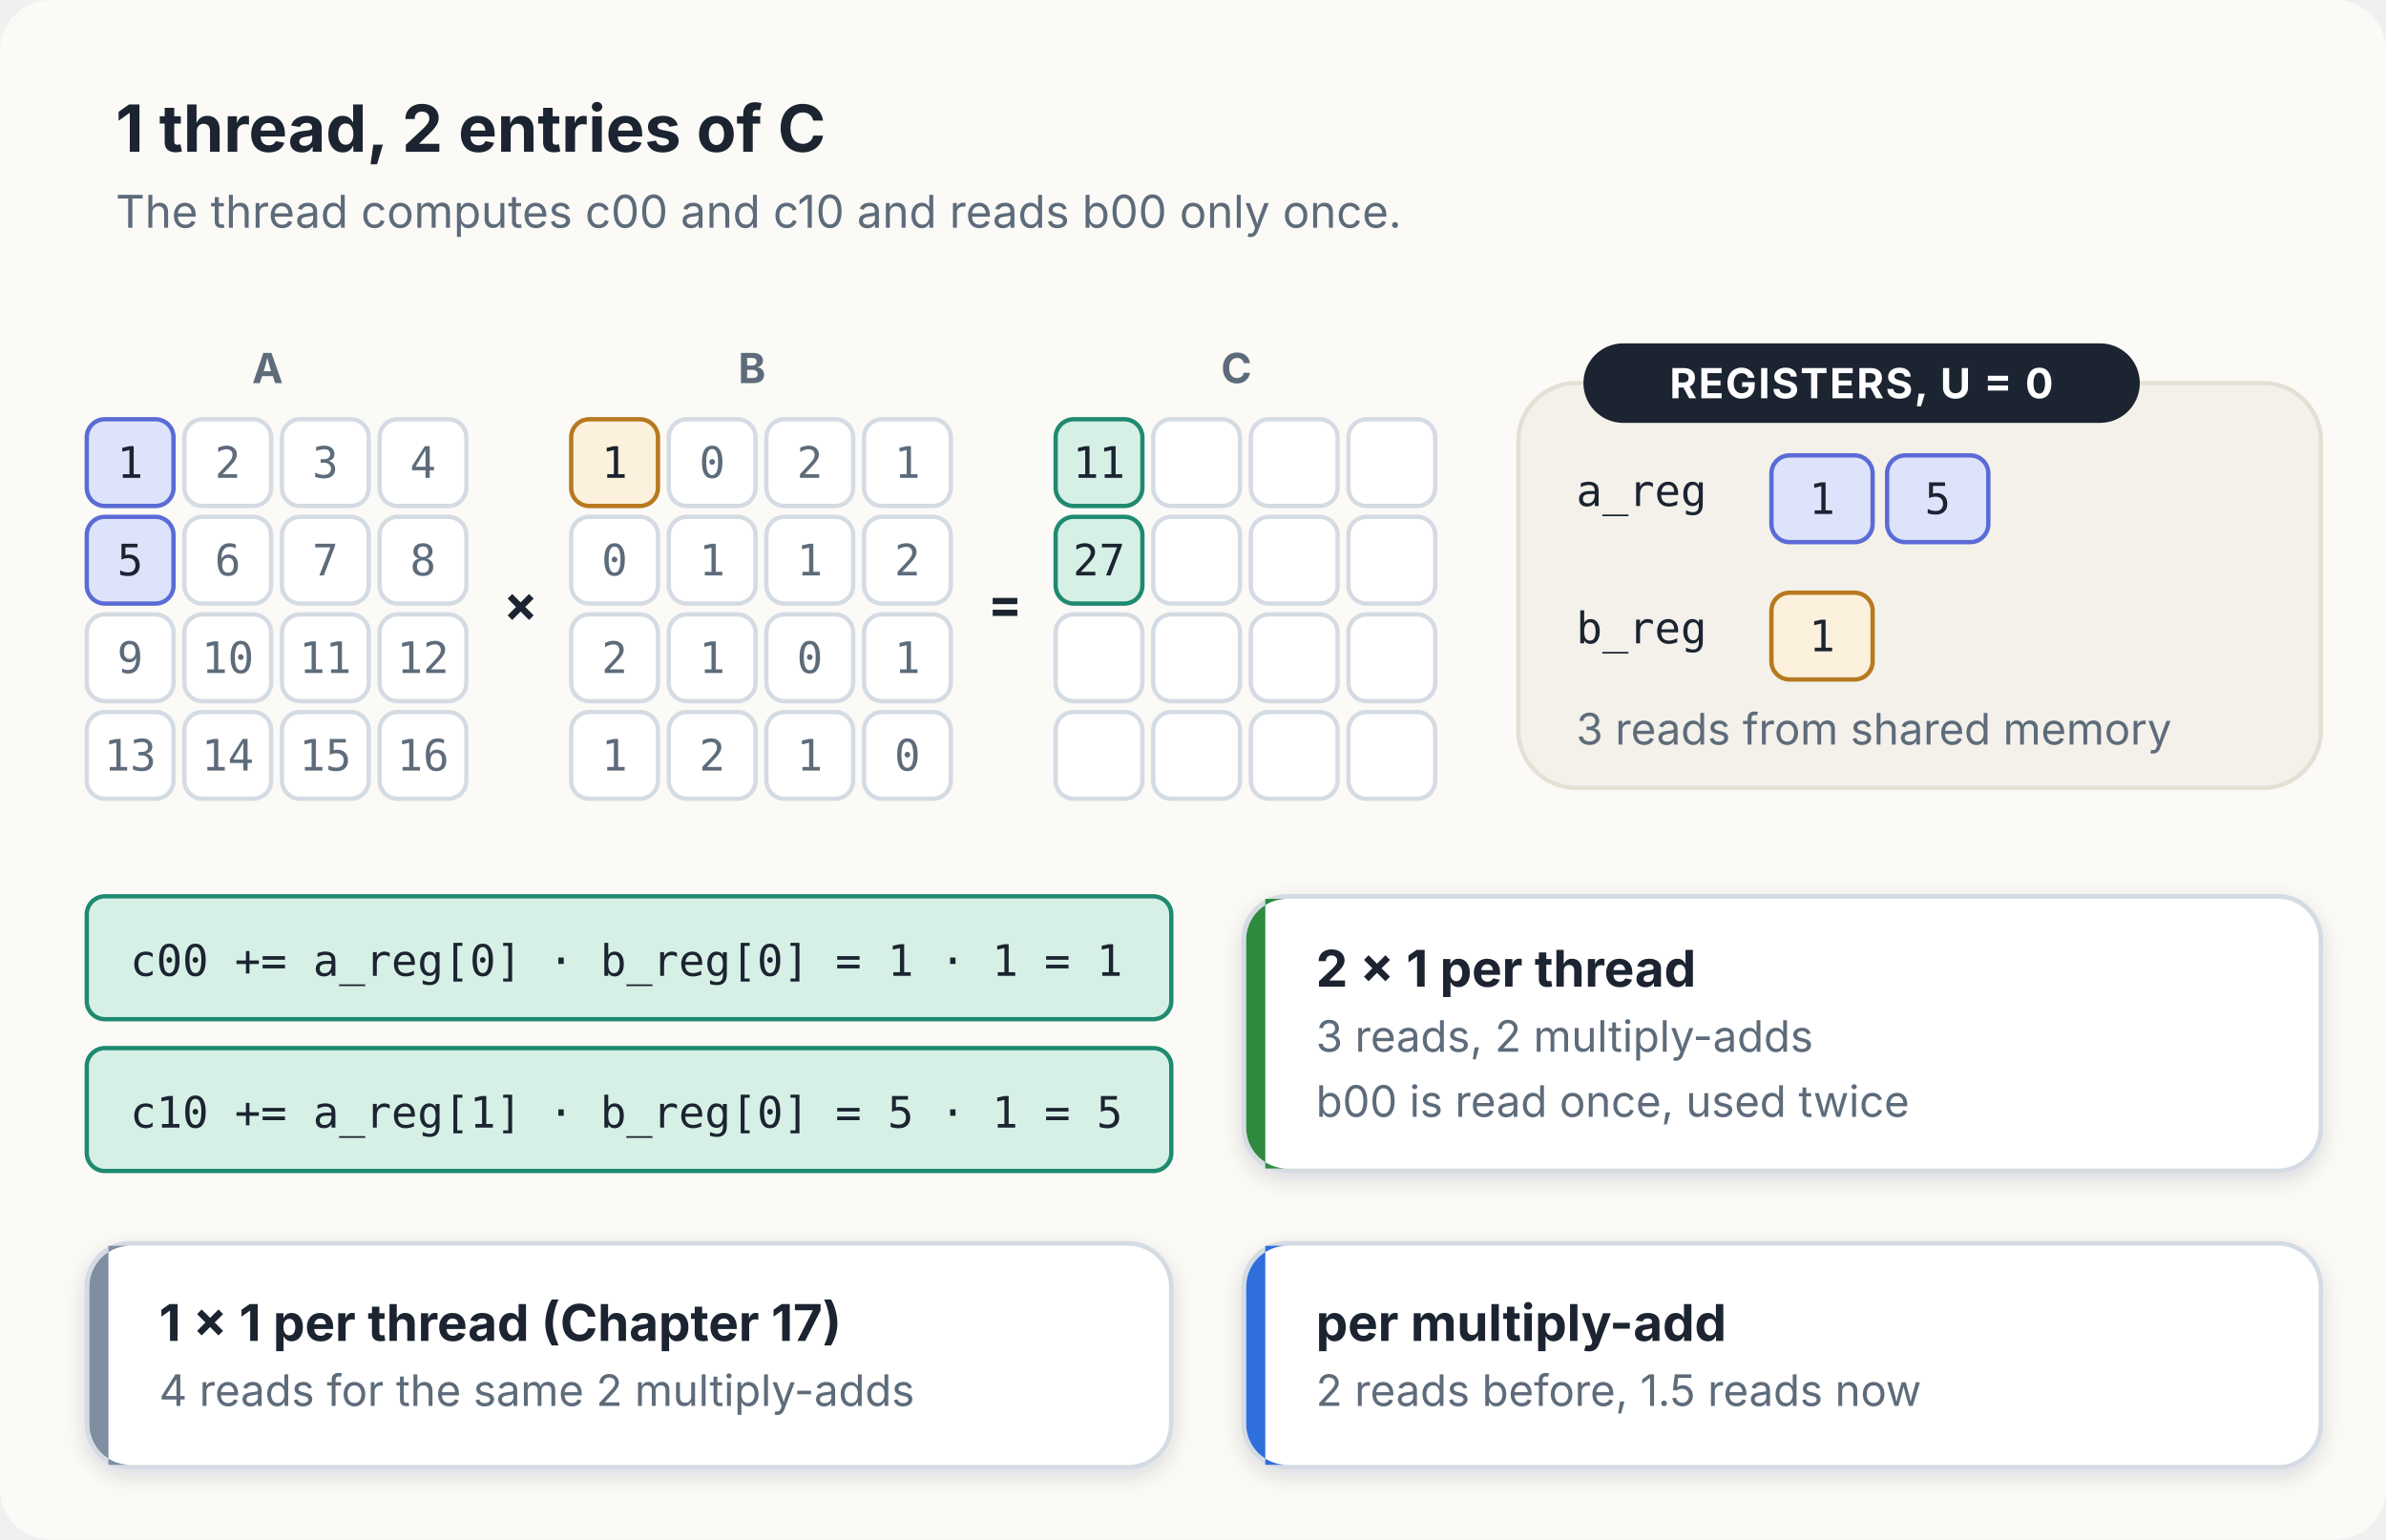
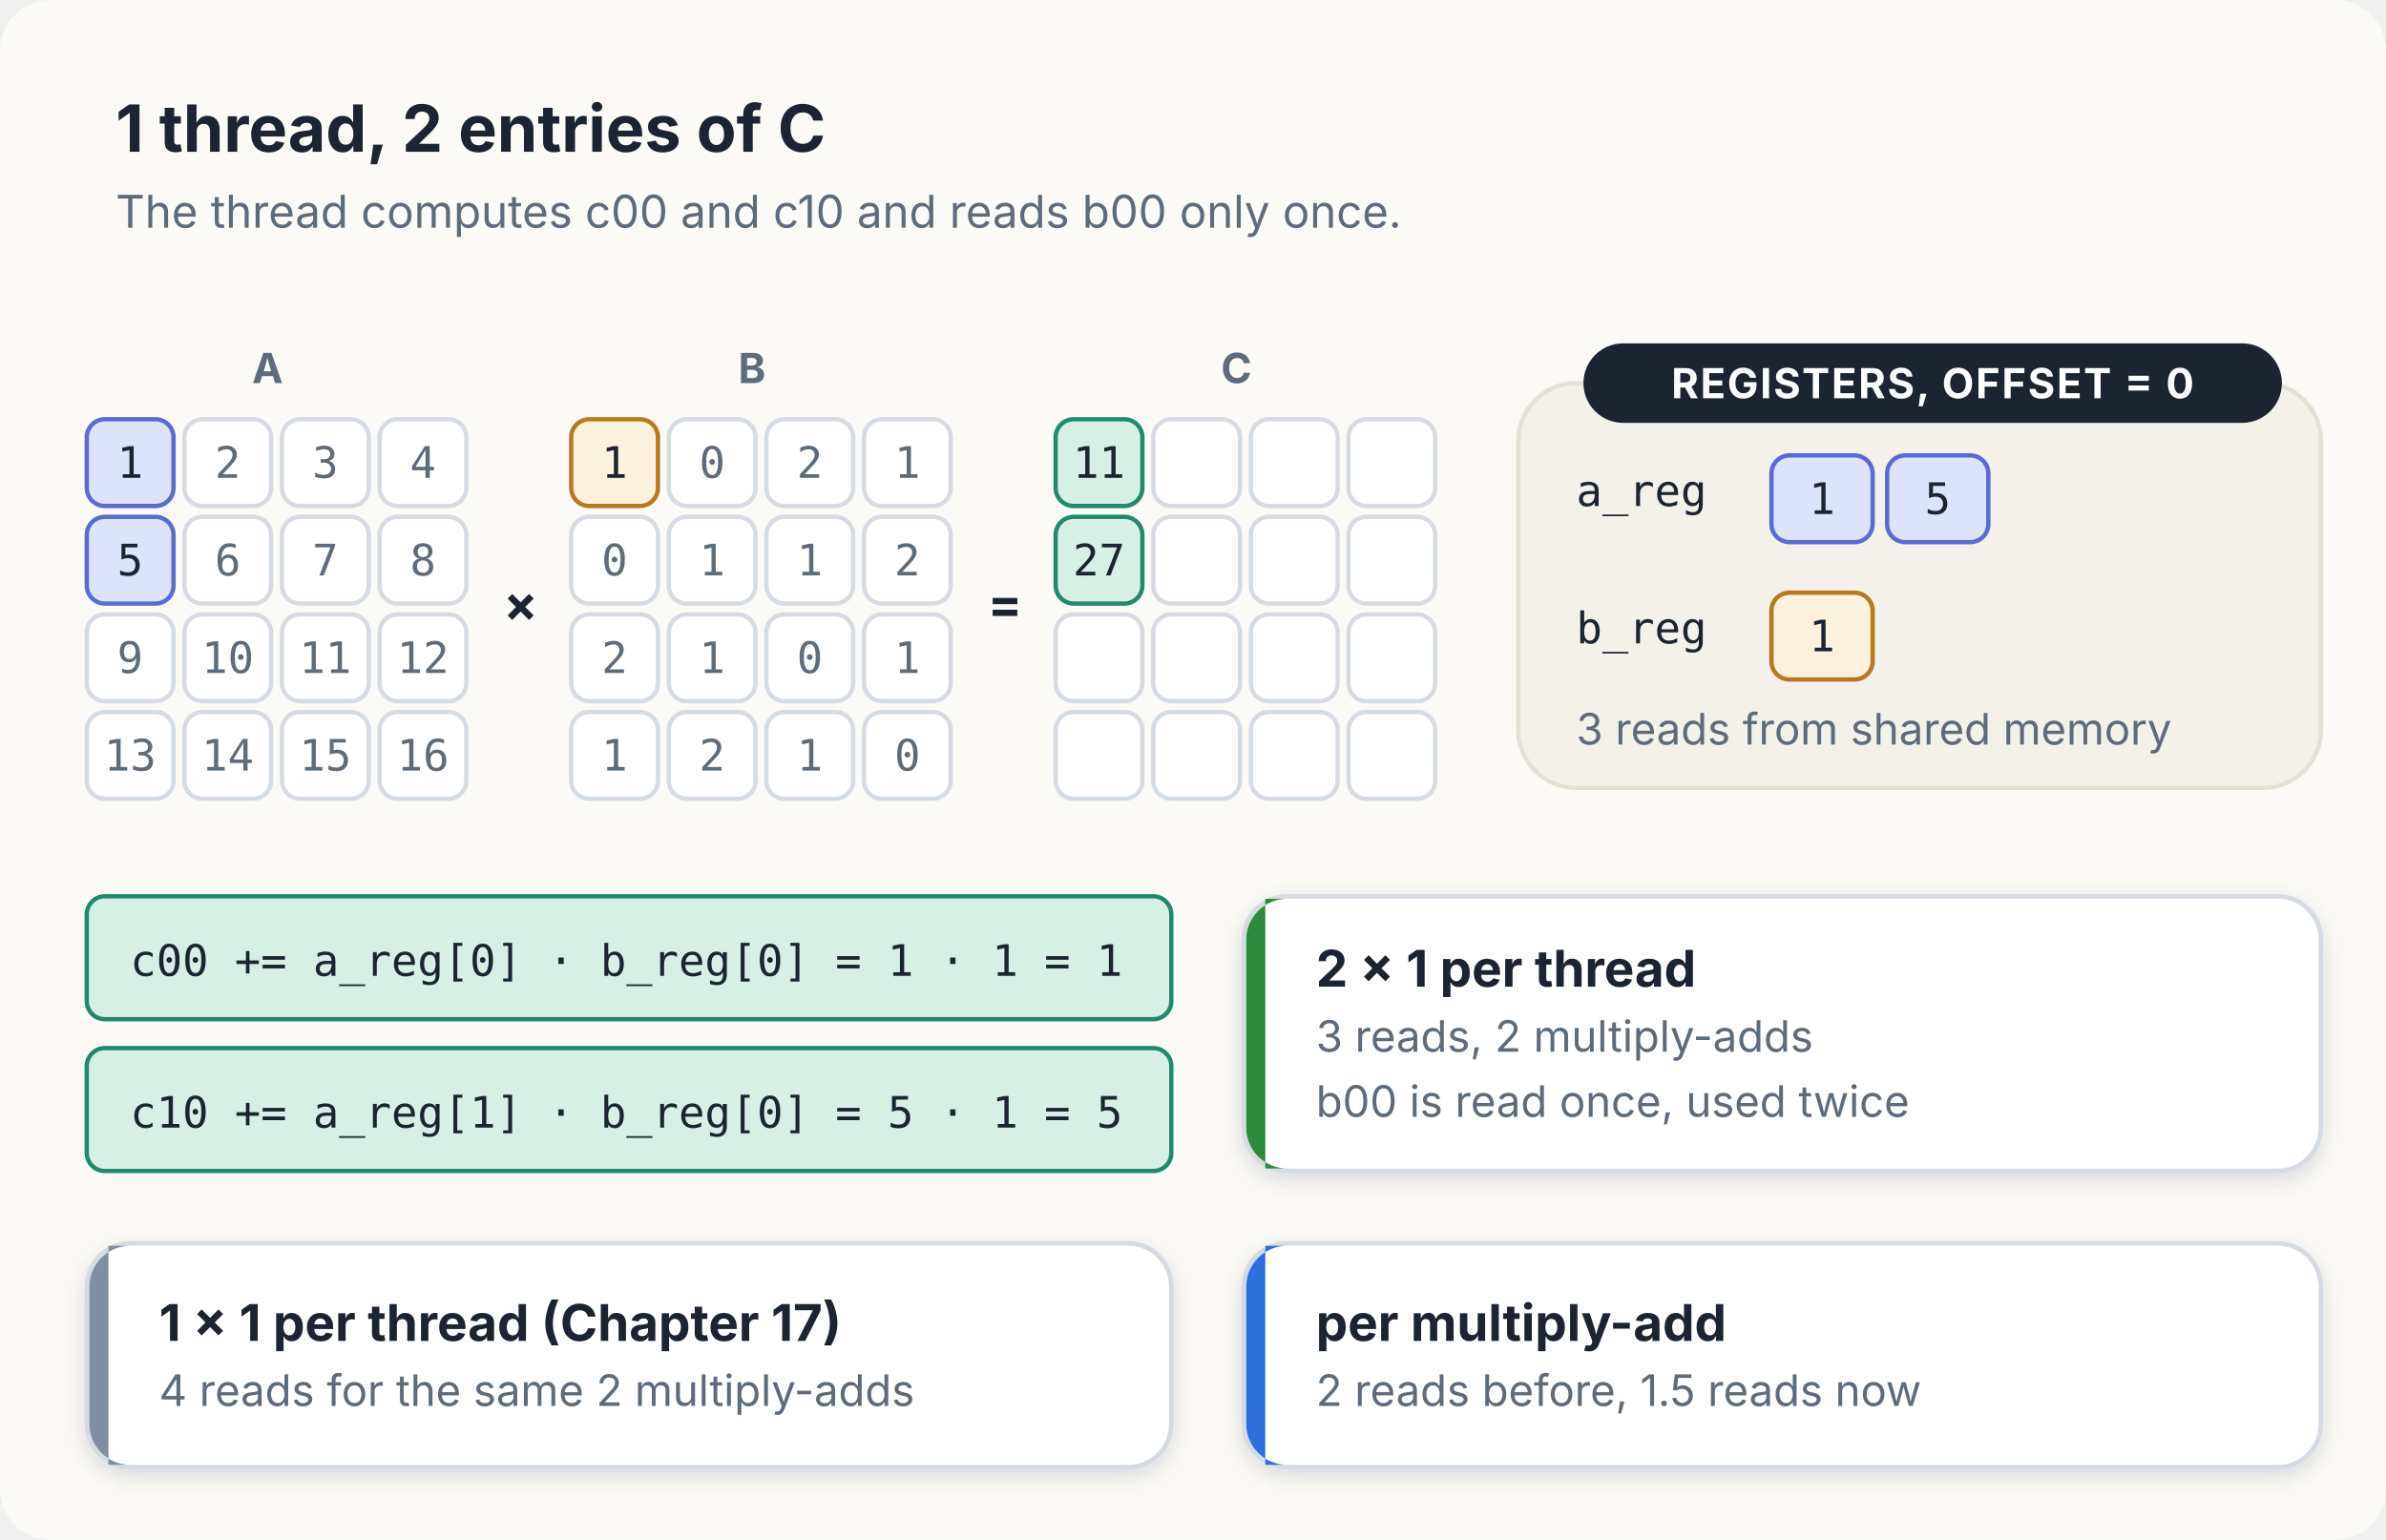
- <svg xmlns="http://www.w3.org/2000/svg" viewBox="0 0 660 426" width="660" height="426" role="img" aria-label="A, B and C of the 4 by 4 example. a00 = 1 and a10 = 5 of A, b00 = 1 of B, and c00 and c10 of C are highlighted. In registers at u = 0: a_reg = 1, 5 and b_reg = 1, 3 reads from shared memory. The thread adds 1 times 1 = 1 to c00 and 5 times 1 = 5 to c10: 3 reads for 2 multiply-adds, because b00 is read once and used twice. 2 threads of Chapter 17 needed 4 reads for the same 2 multiply-adds: 1.5 reads per multiply-add instead of 2.">
+ <svg xmlns="http://www.w3.org/2000/svg" viewBox="0 0 660 426" width="660" height="426" role="img" aria-label="A, B and C of the 4 by 4 example. a00 = 1 and a10 = 5 of A, b00 = 1 of B, and c00 and c10 of C are highlighted. In registers at offset = 0: a_reg = 1, 5 and b_reg = 1, 3 reads from shared memory. The thread adds 1 times 1 = 1 to c00 and 5 times 1 = 5 to c10: 3 reads for 2 multiply-adds, because b00 is read once and used twice. 2 threads of Chapter 17 needed 4 reads for the same 2 multiply-adds: 1.5 reads per multiply-add instead of 2.">
  <style>
    text { font-family: Inter, "Segoe UI", "Helvetica Neue", Helvetica, Arial, sans-serif; fill: #1B2430; }
    .title { font-size: 18px; font-weight: 650; }
    .lede { font-size: 12.5px; fill: #5D6B7A; }
    .name { font-size: 14px; font-weight: 650; }
    .sub { font-size: 12px; fill: #5D6B7A; }
    .note { font-size: 12px; fill: #5D6B7A; }
    .tab { font-size: 11.5px; font-weight: 650; letter-spacing: 0.04em; fill: #5D6B7A; }
    .mono { font-family: "JetBrains Mono", "SF Mono", Menlo, Consolas, monospace; font-size: 12px; }
    .dim { fill: #8794A3; }
    .strong { font-weight: 700; }
    .trap { fill: #CF4526; font-weight: 700; }
    .pill { font-size: 11px; font-weight: 600; }
    .wire { fill: none; stroke: #3F5873; stroke-width: 1.8; stroke-linecap: round; stroke-linejoin: round; }
    .wire.danger { stroke: #CF4526; stroke-dasharray: 6 5; }
    .wire.idle { stroke: #7F8EA0; stroke-dasharray: 2 5; }
  </style>
  <defs>
    <filter id="lift" x="-10%" y="-10%" width="120%" height="135%">
      <feDropShadow dx="0" dy="2" stdDeviation="3" flood-color="#1B2430" flood-opacity="0.13" />
    </filter>
    <linearGradient id="thor-body" x1="0" y1="0" x2="0" y2="1">
      <stop offset="0" stop-color="#C6CCD5" />
      <stop offset="1" stop-color="#979EA9" />
    </linearGradient>
    <linearGradient id="switch-body" x1="0" y1="0" x2="0" y2="1">
      <stop offset="0" stop-color="#3B4656" />
      <stop offset="1" stop-color="#232B37" />
    </linearGradient>
    <marker id="head" viewBox="0 0 10 10" refX="8.5" refY="5" markerUnits="userSpaceOnUse" markerWidth="11" markerHeight="11" orient="auto">
      <path d="M0.5,1 L9,5 L0.5,9 Z" fill="#3F5873" />
    </marker>
    <marker id="head-danger" viewBox="0 0 10 10" refX="8.5" refY="5" markerUnits="userSpaceOnUse" markerWidth="11" markerHeight="11" orient="auto">
      <path d="M0.5,1 L9,5 L0.5,9 Z" fill="#CF4526" />
    </marker>
    <marker id="head-idle" viewBox="0 0 10 10" refX="8.5" refY="5" markerUnits="userSpaceOnUse" markerWidth="11" markerHeight="11" orient="auto">
      <path d="M0.5,1 L9,5 L0.5,9 Z" fill="#7F8EA0" />
    </marker>
  </defs>
  <rect width="660" height="426" rx="14" fill="#FBFAF6" />
  <text x="32.0" y="42.0" class="title" text-anchor="start" xml:space="preserve">1 thread, 2 entries of C</text>
  <text x="32.0" y="63.0" class="lede" text-anchor="start" xml:space="preserve">The thread computes c00 and c10 and reads b00 only once.</text>
  <text x="74.0" y="106.0" class="tab" text-anchor="middle" style="fill:#5D6B7A" xml:space="preserve">A</text>
  <rect x="24.0" y="116.0" width="24.0" height="24.0" rx="5" fill="#DDE3FB" stroke="#5B6BD6" stroke-width="1.2" />
  <text x="36.0" y="132.2" class="mono" text-anchor="middle" style="fill:#1B2430" xml:space="preserve">1</text>
  <rect x="51.0" y="116.0" width="24.0" height="24.0" rx="5" fill="#FFFFFF" stroke="#D5DBE3" stroke-width="1.2" />
  <text x="63.0" y="132.2" class="mono" text-anchor="middle" style="fill:#5D6B7A" xml:space="preserve">2</text>
  <rect x="78.0" y="116.0" width="24.0" height="24.0" rx="5" fill="#FFFFFF" stroke="#D5DBE3" stroke-width="1.2" />
  <text x="90.0" y="132.2" class="mono" text-anchor="middle" style="fill:#5D6B7A" xml:space="preserve">3</text>
  <rect x="105.0" y="116.0" width="24.0" height="24.0" rx="5" fill="#FFFFFF" stroke="#D5DBE3" stroke-width="1.2" />
  <text x="117.0" y="132.2" class="mono" text-anchor="middle" style="fill:#5D6B7A" xml:space="preserve">4</text>
  <rect x="24.0" y="143.0" width="24.0" height="24.0" rx="5" fill="#DDE3FB" stroke="#5B6BD6" stroke-width="1.2" />
  <text x="36.0" y="159.2" class="mono" text-anchor="middle" style="fill:#1B2430" xml:space="preserve">5</text>
  <rect x="51.0" y="143.0" width="24.0" height="24.0" rx="5" fill="#FFFFFF" stroke="#D5DBE3" stroke-width="1.2" />
  <text x="63.0" y="159.2" class="mono" text-anchor="middle" style="fill:#5D6B7A" xml:space="preserve">6</text>
  <rect x="78.0" y="143.0" width="24.0" height="24.0" rx="5" fill="#FFFFFF" stroke="#D5DBE3" stroke-width="1.2" />
  <text x="90.0" y="159.2" class="mono" text-anchor="middle" style="fill:#5D6B7A" xml:space="preserve">7</text>
  <rect x="105.0" y="143.0" width="24.0" height="24.0" rx="5" fill="#FFFFFF" stroke="#D5DBE3" stroke-width="1.2" />
  <text x="117.0" y="159.2" class="mono" text-anchor="middle" style="fill:#5D6B7A" xml:space="preserve">8</text>
  <rect x="24.0" y="170.0" width="24.0" height="24.0" rx="5" fill="#FFFFFF" stroke="#D5DBE3" stroke-width="1.2" />
  <text x="36.0" y="186.2" class="mono" text-anchor="middle" style="fill:#5D6B7A" xml:space="preserve">9</text>
  <rect x="51.0" y="170.0" width="24.0" height="24.0" rx="5" fill="#FFFFFF" stroke="#D5DBE3" stroke-width="1.2" />
  <text x="63.0" y="186.2" class="mono" text-anchor="middle" style="fill:#5D6B7A" xml:space="preserve">10</text>
  <rect x="78.0" y="170.0" width="24.0" height="24.0" rx="5" fill="#FFFFFF" stroke="#D5DBE3" stroke-width="1.2" />
  <text x="90.0" y="186.2" class="mono" text-anchor="middle" style="fill:#5D6B7A" xml:space="preserve">11</text>
  <rect x="105.0" y="170.0" width="24.0" height="24.0" rx="5" fill="#FFFFFF" stroke="#D5DBE3" stroke-width="1.2" />
  <text x="117.0" y="186.2" class="mono" text-anchor="middle" style="fill:#5D6B7A" xml:space="preserve">12</text>
  <rect x="24.0" y="197.0" width="24.0" height="24.0" rx="5" fill="#FFFFFF" stroke="#D5DBE3" stroke-width="1.2" />
  <text x="36.0" y="213.2" class="mono" text-anchor="middle" style="fill:#5D6B7A" xml:space="preserve">13</text>
  <rect x="51.0" y="197.0" width="24.0" height="24.0" rx="5" fill="#FFFFFF" stroke="#D5DBE3" stroke-width="1.2" />
  <text x="63.0" y="213.2" class="mono" text-anchor="middle" style="fill:#5D6B7A" xml:space="preserve">14</text>
  <rect x="78.0" y="197.0" width="24.0" height="24.0" rx="5" fill="#FFFFFF" stroke="#D5DBE3" stroke-width="1.2" />
  <text x="90.0" y="213.2" class="mono" text-anchor="middle" style="fill:#5D6B7A" xml:space="preserve">15</text>
  <rect x="105.0" y="197.0" width="24.0" height="24.0" rx="5" fill="#FFFFFF" stroke="#D5DBE3" stroke-width="1.2" />
  <text x="117.0" y="213.2" class="mono" text-anchor="middle" style="fill:#5D6B7A" xml:space="preserve">16</text>
  <text x="144.0" y="172.0" class="name" text-anchor="middle" xml:space="preserve">×</text>
  <text x="208.0" y="106.0" class="tab" text-anchor="middle" style="fill:#5D6B7A" xml:space="preserve">B</text>
  <rect x="158.0" y="116.0" width="24.0" height="24.0" rx="5" fill="#FBF1DC" stroke="#B7791F" stroke-width="1.2" />
  <text x="170.0" y="132.2" class="mono" text-anchor="middle" style="fill:#1B2430" xml:space="preserve">1</text>
  <rect x="185.0" y="116.0" width="24.0" height="24.0" rx="5" fill="#FFFFFF" stroke="#D5DBE3" stroke-width="1.2" />
  <text x="197.0" y="132.2" class="mono" text-anchor="middle" style="fill:#5D6B7A" xml:space="preserve">0</text>
  <rect x="212.0" y="116.0" width="24.0" height="24.0" rx="5" fill="#FFFFFF" stroke="#D5DBE3" stroke-width="1.2" />
  <text x="224.0" y="132.2" class="mono" text-anchor="middle" style="fill:#5D6B7A" xml:space="preserve">2</text>
  <rect x="239.0" y="116.0" width="24.0" height="24.0" rx="5" fill="#FFFFFF" stroke="#D5DBE3" stroke-width="1.2" />
  <text x="251.0" y="132.2" class="mono" text-anchor="middle" style="fill:#5D6B7A" xml:space="preserve">1</text>
  <rect x="158.0" y="143.0" width="24.0" height="24.0" rx="5" fill="#FFFFFF" stroke="#D5DBE3" stroke-width="1.2" />
  <text x="170.0" y="159.2" class="mono" text-anchor="middle" style="fill:#5D6B7A" xml:space="preserve">0</text>
  <rect x="185.0" y="143.0" width="24.0" height="24.0" rx="5" fill="#FFFFFF" stroke="#D5DBE3" stroke-width="1.2" />
  <text x="197.0" y="159.2" class="mono" text-anchor="middle" style="fill:#5D6B7A" xml:space="preserve">1</text>
  <rect x="212.0" y="143.0" width="24.0" height="24.0" rx="5" fill="#FFFFFF" stroke="#D5DBE3" stroke-width="1.2" />
  <text x="224.0" y="159.2" class="mono" text-anchor="middle" style="fill:#5D6B7A" xml:space="preserve">1</text>
  <rect x="239.0" y="143.0" width="24.0" height="24.0" rx="5" fill="#FFFFFF" stroke="#D5DBE3" stroke-width="1.2" />
  <text x="251.0" y="159.2" class="mono" text-anchor="middle" style="fill:#5D6B7A" xml:space="preserve">2</text>
  <rect x="158.0" y="170.0" width="24.0" height="24.0" rx="5" fill="#FFFFFF" stroke="#D5DBE3" stroke-width="1.2" />
  <text x="170.0" y="186.2" class="mono" text-anchor="middle" style="fill:#5D6B7A" xml:space="preserve">2</text>
  <rect x="185.0" y="170.0" width="24.0" height="24.0" rx="5" fill="#FFFFFF" stroke="#D5DBE3" stroke-width="1.2" />
  <text x="197.0" y="186.2" class="mono" text-anchor="middle" style="fill:#5D6B7A" xml:space="preserve">1</text>
  <rect x="212.0" y="170.0" width="24.0" height="24.0" rx="5" fill="#FFFFFF" stroke="#D5DBE3" stroke-width="1.2" />
  <text x="224.0" y="186.2" class="mono" text-anchor="middle" style="fill:#5D6B7A" xml:space="preserve">0</text>
  <rect x="239.0" y="170.0" width="24.0" height="24.0" rx="5" fill="#FFFFFF" stroke="#D5DBE3" stroke-width="1.2" />
  <text x="251.0" y="186.2" class="mono" text-anchor="middle" style="fill:#5D6B7A" xml:space="preserve">1</text>
  <rect x="158.0" y="197.0" width="24.0" height="24.0" rx="5" fill="#FFFFFF" stroke="#D5DBE3" stroke-width="1.2" />
  <text x="170.0" y="213.2" class="mono" text-anchor="middle" style="fill:#5D6B7A" xml:space="preserve">1</text>
  <rect x="185.0" y="197.0" width="24.0" height="24.0" rx="5" fill="#FFFFFF" stroke="#D5DBE3" stroke-width="1.2" />
  <text x="197.0" y="213.2" class="mono" text-anchor="middle" style="fill:#5D6B7A" xml:space="preserve">2</text>
  <rect x="212.0" y="197.0" width="24.0" height="24.0" rx="5" fill="#FFFFFF" stroke="#D5DBE3" stroke-width="1.2" />
  <text x="224.0" y="213.2" class="mono" text-anchor="middle" style="fill:#5D6B7A" xml:space="preserve">1</text>
  <rect x="239.0" y="197.0" width="24.0" height="24.0" rx="5" fill="#FFFFFF" stroke="#D5DBE3" stroke-width="1.2" />
  <text x="251.0" y="213.2" class="mono" text-anchor="middle" style="fill:#5D6B7A" xml:space="preserve">0</text>
  <text x="278.0" y="172.0" class="name" text-anchor="middle" xml:space="preserve">=</text>
  <text x="342.0" y="106.0" class="tab" text-anchor="middle" style="fill:#5D6B7A" xml:space="preserve">C</text>
  <rect x="292.0" y="116.0" width="24.0" height="24.0" rx="5" fill="#D7F0E6" stroke="#1F8A70" stroke-width="1.2" />
  <text x="304.0" y="132.2" class="mono" text-anchor="middle" style="fill:#1B2430" xml:space="preserve">11</text>
  <rect x="319.0" y="116.0" width="24.0" height="24.0" rx="5" fill="#FFFFFF" stroke="#D5DBE3" stroke-width="1.2" />
  <rect x="346.0" y="116.0" width="24.0" height="24.0" rx="5" fill="#FFFFFF" stroke="#D5DBE3" stroke-width="1.2" />
  <rect x="373.0" y="116.0" width="24.0" height="24.0" rx="5" fill="#FFFFFF" stroke="#D5DBE3" stroke-width="1.2" />
  <rect x="292.0" y="143.0" width="24.0" height="24.0" rx="5" fill="#D7F0E6" stroke="#1F8A70" stroke-width="1.2" />
  <text x="304.0" y="159.2" class="mono" text-anchor="middle" style="fill:#1B2430" xml:space="preserve">27</text>
  <rect x="319.0" y="143.0" width="24.0" height="24.0" rx="5" fill="#FFFFFF" stroke="#D5DBE3" stroke-width="1.2" />
  <rect x="346.0" y="143.0" width="24.0" height="24.0" rx="5" fill="#FFFFFF" stroke="#D5DBE3" stroke-width="1.2" />
  <rect x="373.0" y="143.0" width="24.0" height="24.0" rx="5" fill="#FFFFFF" stroke="#D5DBE3" stroke-width="1.2" />
  <rect x="292.0" y="170.0" width="24.0" height="24.0" rx="5" fill="#FFFFFF" stroke="#D5DBE3" stroke-width="1.2" />
  <rect x="319.0" y="170.0" width="24.0" height="24.0" rx="5" fill="#FFFFFF" stroke="#D5DBE3" stroke-width="1.2" />
  <rect x="346.0" y="170.0" width="24.0" height="24.0" rx="5" fill="#FFFFFF" stroke="#D5DBE3" stroke-width="1.2" />
  <rect x="373.0" y="170.0" width="24.0" height="24.0" rx="5" fill="#FFFFFF" stroke="#D5DBE3" stroke-width="1.2" />
  <rect x="292.0" y="197.0" width="24.0" height="24.0" rx="5" fill="#FFFFFF" stroke="#D5DBE3" stroke-width="1.2" />
  <rect x="319.0" y="197.0" width="24.0" height="24.0" rx="5" fill="#FFFFFF" stroke="#D5DBE3" stroke-width="1.2" />
  <rect x="346.0" y="197.0" width="24.0" height="24.0" rx="5" fill="#FFFFFF" stroke="#D5DBE3" stroke-width="1.2" />
  <rect x="373.0" y="197.0" width="24.0" height="24.0" rx="5" fill="#FFFFFF" stroke="#D5DBE3" stroke-width="1.2" />
  <rect x="420" y="106" width="222" height="112" rx="16" fill="#F3F1EA" stroke="#E4E0D4" stroke-width="1.2" />
-   <rect x="438" y="95" width="153.9" height="22" rx="11" fill="#1B2430" />
-   <text x="514.9" y="110.2" class="tab" text-anchor="middle" style="fill:#FFFFFF" xml:space="preserve">REGISTERS, U = 0</text>
+   <rect x="438" y="95" width="193.2" height="22" rx="11" fill="#1B2430" />
+   <text x="534.6" y="110.2" class="tab" text-anchor="middle" style="fill:#FFFFFF" xml:space="preserve">REGISTERS, OFFSET = 0</text>
  <text x="436.0" y="140.0" class="mono" text-anchor="start" xml:space="preserve">a_reg</text>
  <rect x="490.0" y="126.0" width="28.0" height="24.0" rx="5" fill="#DDE3FB" stroke="#5B6BD6" stroke-width="1.2" />
  <text x="504.0" y="142.2" class="mono" text-anchor="middle" style="fill:#1B2430" xml:space="preserve">1</text>
  <rect x="522.0" y="126.0" width="28.0" height="24.0" rx="5" fill="#DDE3FB" stroke="#5B6BD6" stroke-width="1.2" />
  <text x="536.0" y="142.2" class="mono" text-anchor="middle" style="fill:#1B2430" xml:space="preserve">5</text>
  <text x="436.0" y="178.0" class="mono" text-anchor="start" xml:space="preserve">b_reg</text>
  <rect x="490.0" y="164.0" width="28.0" height="24.0" rx="5" fill="#FBF1DC" stroke="#B7791F" stroke-width="1.2" />
  <text x="504.0" y="180.2" class="mono" text-anchor="middle" style="fill:#1B2430" xml:space="preserve">1</text>
  <text x="436.0" y="206.0" class="note" text-anchor="start" xml:space="preserve">3 reads from shared memory</text>
  <rect x="24.0" y="248.0" width="300.0" height="34.0" rx="5" fill="#D7F0E6" stroke="#1F8A70" stroke-width="1.2" />
  <text x="36.0" y="270.0" class="mono" text-anchor="start" style="fill:#1B2430" xml:space="preserve">c00 += a_reg[0] · b_reg[0] = 1 · 1 = 1</text>
  <rect x="24.0" y="290.0" width="300.0" height="34.0" rx="5" fill="#D7F0E6" stroke="#1F8A70" stroke-width="1.2" />
  <text x="36.0" y="312.0" class="mono" text-anchor="start" style="fill:#1B2430" xml:space="preserve">c10 += a_reg[1] · b_reg[0] = 5 · 1 = 5</text>
  <rect x="344" y="248" width="298" height="76" rx="12" fill="#FFFFFF" stroke="#D5DBE3" stroke-width="1.3" filter="url(#lift)" />
  <path d="M356,248.7 H350 V323.3 H356 A11.3,11.3 0 0 1 344.7,312 V260 A11.3,11.3 0 0 1 356,248.7 Z" fill="#2E8B3D" />
  <text x="364.0" y="273.0" class="name" text-anchor="start" xml:space="preserve">2 × 1 per thread</text>
  <text x="364.0" y="291.0" class="sub" text-anchor="start" xml:space="preserve">3 reads, 2 multiply-adds</text>
  <text x="364.0" y="309.0" class="sub" text-anchor="start" xml:space="preserve">b00 is read once, used twice</text>
  <rect x="24" y="344" width="300" height="62" rx="12" fill="#FFFFFF" stroke="#D5DBE3" stroke-width="1.3" filter="url(#lift)" />
  <path d="M36,344.7 H30 V405.3 H36 A11.3,11.3 0 0 1 24.7,394 V356 A11.3,11.3 0 0 1 36,344.7 Z" fill="#7F8EA0" />
  <text x="44.0" y="371.0" class="name" text-anchor="start" xml:space="preserve">1 × 1 per thread (Chapter 17)</text>
  <text x="44.0" y="389.0" class="sub" text-anchor="start" xml:space="preserve">4 reads for the same 2 multiply-adds</text>
  <rect x="344" y="344" width="298" height="62" rx="12" fill="#FFFFFF" stroke="#D5DBE3" stroke-width="1.3" filter="url(#lift)" />
  <path d="M356,344.7 H350 V405.3 H356 A11.3,11.3 0 0 1 344.7,394 V356 A11.3,11.3 0 0 1 356,344.7 Z" fill="#2F6FDB" />
  <text x="364.0" y="371.0" class="name" text-anchor="start" xml:space="preserve">per multiply-add</text>
  <text x="364.0" y="389.0" class="sub" text-anchor="start" xml:space="preserve">2 reads before, 1.5 reads now</text>
</svg>
